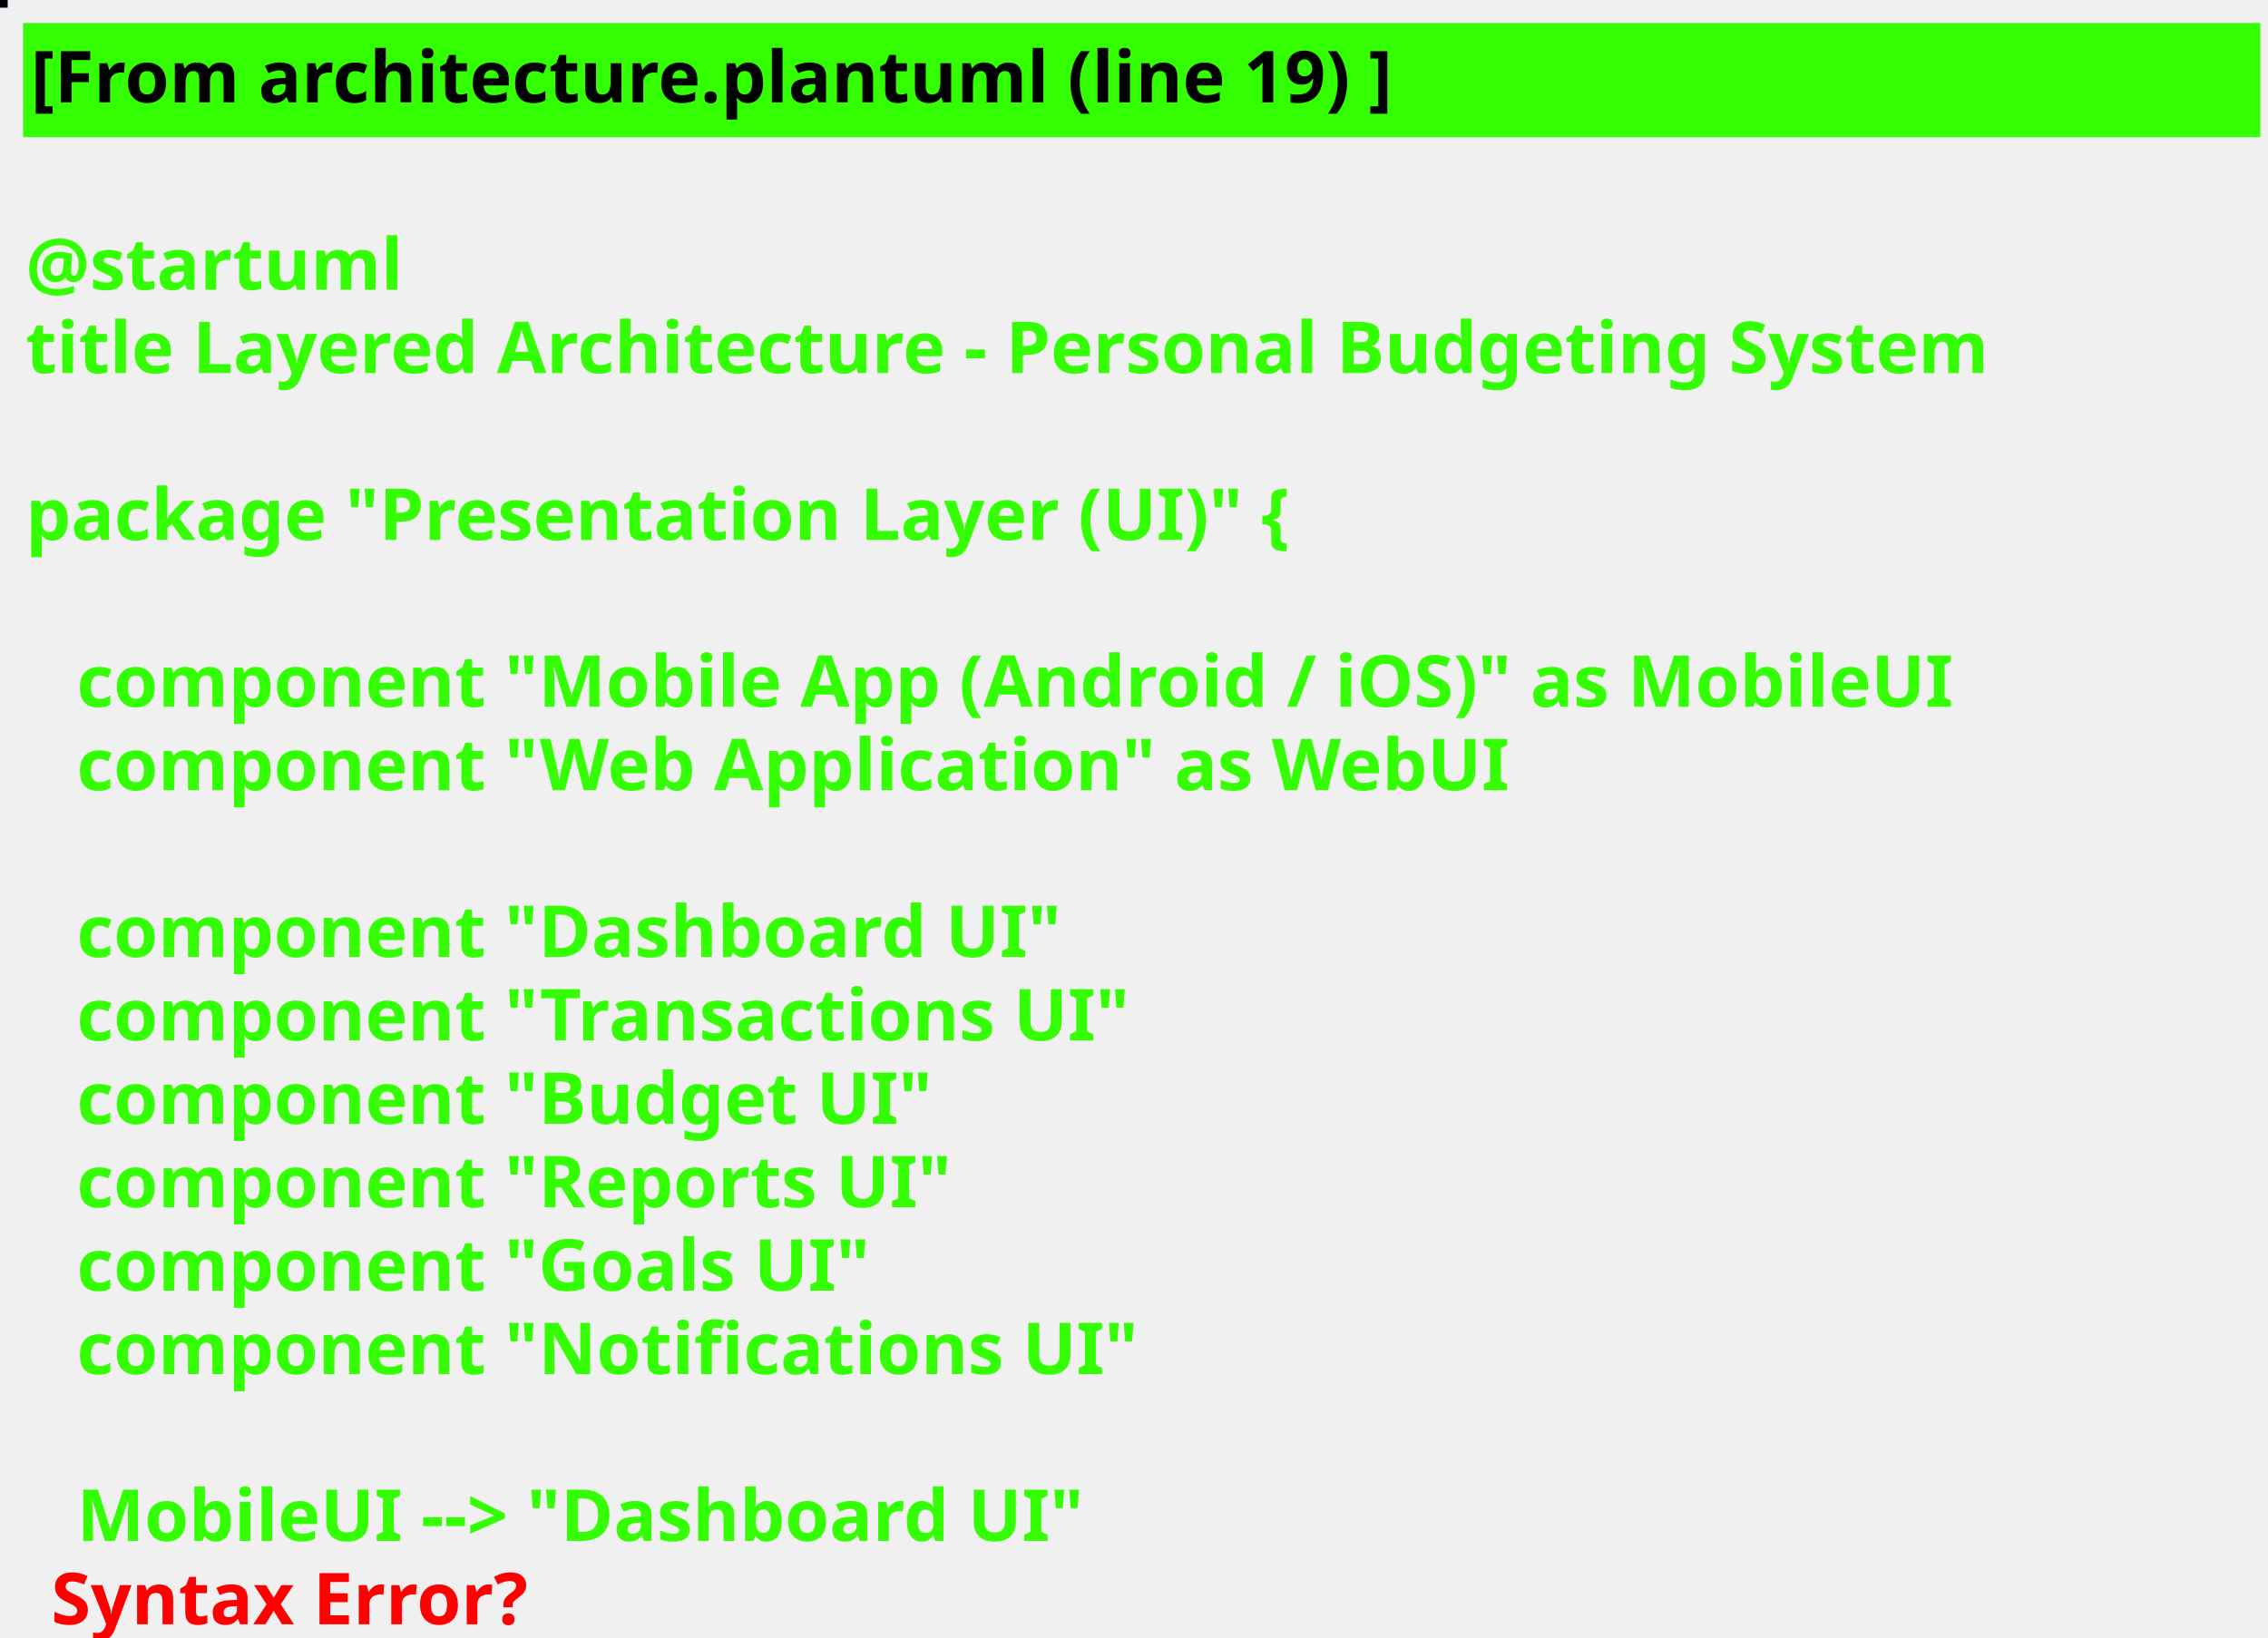
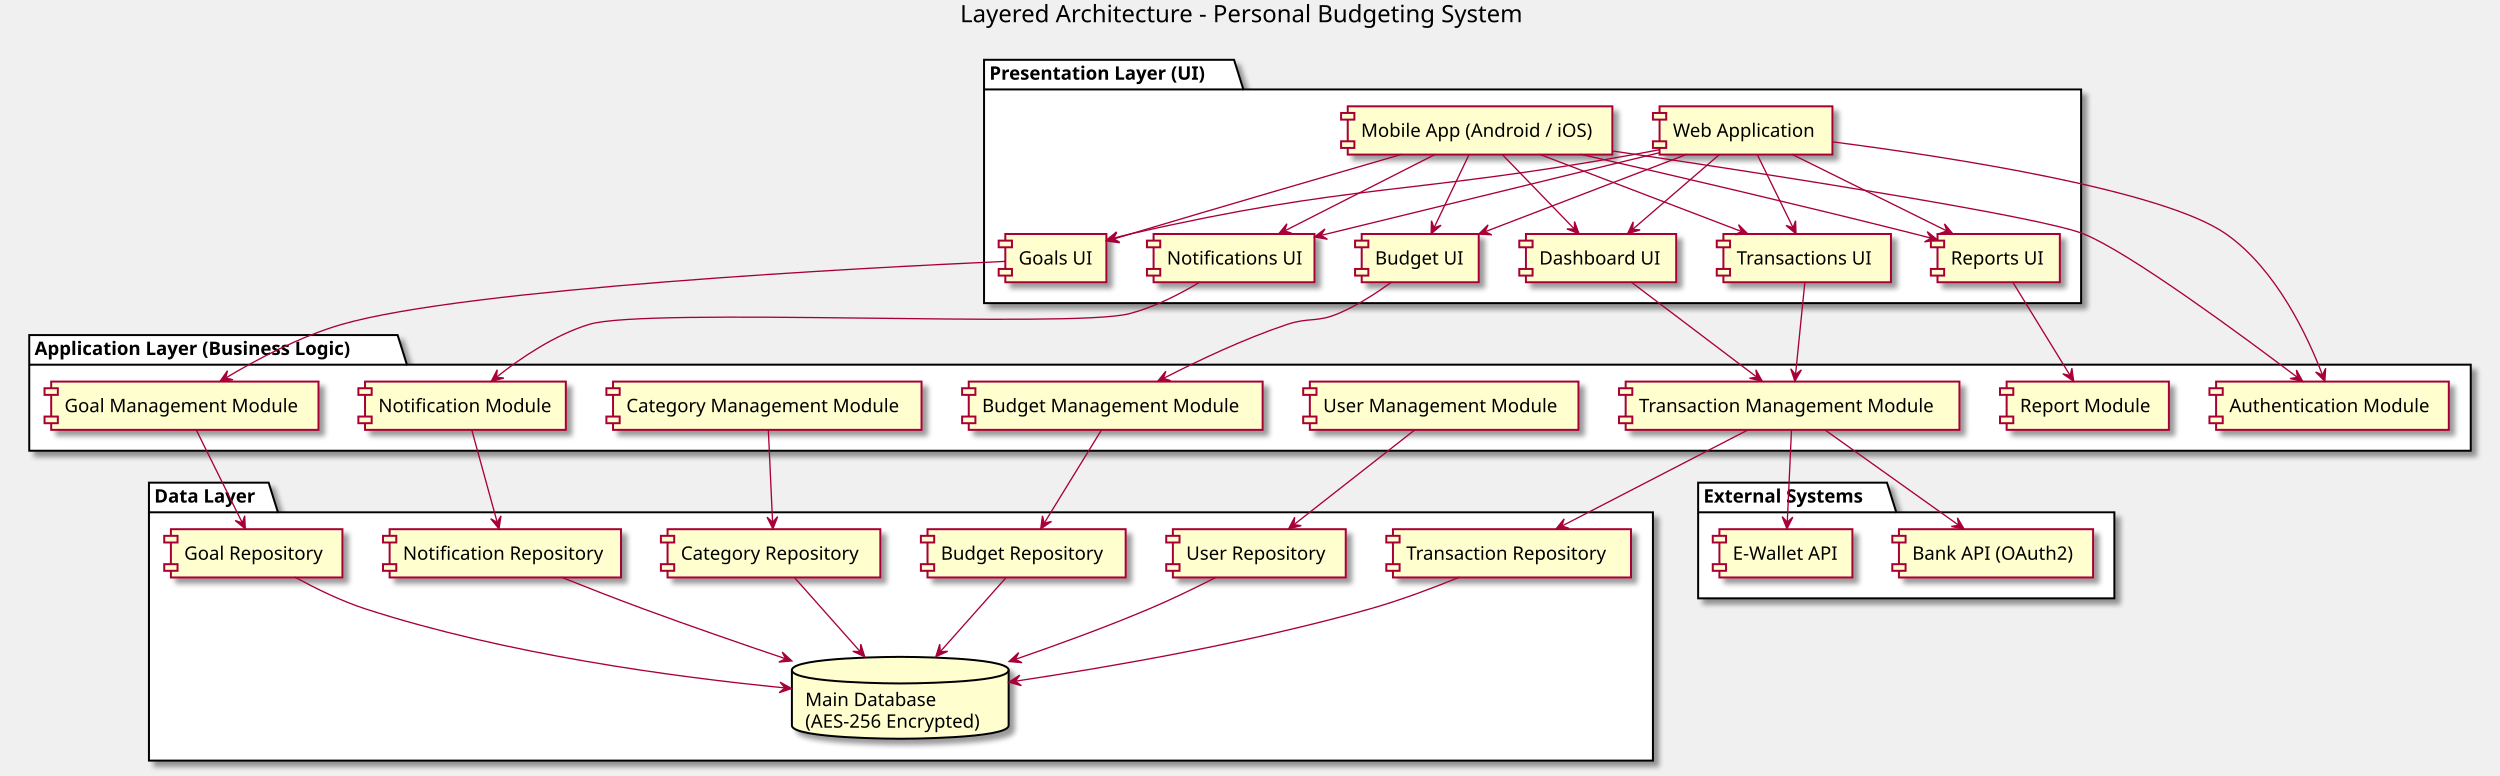
- <svg xmlns="http://www.w3.org/2000/svg" contentScriptType="application/ecmascript" contentStyleType="text/css" height="320px" preserveAspectRatio="none" style="width:443px;height:320px;background:#000000;" version="1.1" viewBox="0 0 443 320" width="443px" zoomAndPan="magnify">
-   <defs />
+ <svg xmlns="http://www.w3.org/2000/svg" contentScriptType="application/ecmascript" contentStyleType="text/css" height="583px" preserveAspectRatio="none" style="width:1880px;height:583px;" version="1.1" viewBox="0 0 1880 583" width="1880px" zoomAndPan="magnify">
+   <defs>
+     <filter height="300%" id="f1dls8eyotpscg" width="300%" x="-1" y="-1">
+       <feGaussianBlur result="blurOut" stdDeviation="2.0" />
+       <feColorMatrix in="blurOut" result="blurOut2" type="matrix" values="0 0 0 0 0 0 0 0 0 0 0 0 0 0 0 0 0 0 .4 0" />
+       <feOffset dx="4.0" dy="4.0" in="blurOut2" result="blurOut3" />
+       <feBlend in="SourceGraphic" in2="blurOut3" mode="normal" />
+     </filter>
+   </defs>
  <g>
-     <rect fill="#04000B" height="1" style="stroke: #04000B; stroke-width: 1.0;" width="1" x="0" y="0" />
-     <rect fill="#33FF02" height="21.297" style="stroke: #33FF02; stroke-width: 1.0;" width="436" x="5" y="5" />
-     <text fill="#000000" font-family="sans-serif" font-size="14" font-weight="bold" lengthAdjust="spacingAndGlyphs" textLength="301" x="6" y="20">[From architecture.plantuml (line 19) ]</text>
-     <text fill="#33FF02" font-family="sans-serif" font-size="14" font-weight="bold" lengthAdjust="spacingAndGlyphs" textLength="0" x="10" y="40.297" />
-     <text fill="#33FF02" font-family="sans-serif" font-size="14" font-weight="bold" lengthAdjust="spacingAndGlyphs" textLength="79" x="5" y="56.594">@startuml</text>
-     <text fill="#33FF02" font-family="sans-serif" font-size="14" font-weight="bold" lengthAdjust="spacingAndGlyphs" textLength="436" x="5" y="72.891">title Layered Architecture - Personal Budgeting System</text>
-     <text fill="#33FF02" font-family="sans-serif" font-size="14" font-weight="bold" lengthAdjust="spacingAndGlyphs" textLength="0" x="10" y="89.188" />
-     <text fill="#33FF02" font-family="sans-serif" font-size="14" font-weight="bold" lengthAdjust="spacingAndGlyphs" textLength="282" x="5" y="105.484">package "Presentation Layer (UI)" {</text>
-     <text fill="#33FF02" font-family="sans-serif" font-size="14" font-weight="bold" lengthAdjust="spacingAndGlyphs" textLength="0" x="10" y="121.781" />
-     <text fill="#33FF02" font-family="sans-serif" font-size="14" font-weight="bold" lengthAdjust="spacingAndGlyphs" textLength="409" x="15" y="138.078">component "Mobile App (Android / iOS)" as MobileUI</text>
-     <text fill="#33FF02" font-family="sans-serif" font-size="14" font-weight="bold" lengthAdjust="spacingAndGlyphs" textLength="313" x="15" y="154.375">component "Web Application" as WebUI</text>
-     <text fill="#33FF02" font-family="sans-serif" font-size="14" font-weight="bold" lengthAdjust="spacingAndGlyphs" textLength="0" x="10" y="170.672" />
-     <text fill="#33FF02" font-family="sans-serif" font-size="14" font-weight="bold" lengthAdjust="spacingAndGlyphs" textLength="213" x="15" y="186.969">component "Dashboard UI"</text>
-     <text fill="#33FF02" font-family="sans-serif" font-size="14" font-weight="bold" lengthAdjust="spacingAndGlyphs" textLength="230" x="15" y="203.266">component "Transactions UI"</text>
-     <text fill="#33FF02" font-family="sans-serif" font-size="14" font-weight="bold" lengthAdjust="spacingAndGlyphs" textLength="184" x="15" y="219.562">component "Budget UI"</text>
-     <text fill="#33FF02" font-family="sans-serif" font-size="14" font-weight="bold" lengthAdjust="spacingAndGlyphs" textLength="190" x="15" y="235.859">component "Reports UI"</text>
-     <text fill="#33FF02" font-family="sans-serif" font-size="14" font-weight="bold" lengthAdjust="spacingAndGlyphs" textLength="172" x="15" y="252.156">component "Goals UI"</text>
-     <text fill="#33FF02" font-family="sans-serif" font-size="14" font-weight="bold" lengthAdjust="spacingAndGlyphs" textLength="226" x="15" y="268.453">component "Notifications UI"</text>
-     <text fill="#33FF02" font-family="sans-serif" font-size="14" font-weight="bold" lengthAdjust="spacingAndGlyphs" textLength="0" x="10" y="284.75" />
-     <text fill="#33FF02" font-family="sans-serif" font-size="14" font-weight="bold" lengthAdjust="spacingAndGlyphs" textLength="219" x="15" y="301.047">MobileUI --&gt; "Dashboard UI"</text>
-     <text fill="#FF0000" font-family="sans-serif" font-size="14" font-weight="bold" lengthAdjust="spacingAndGlyphs" textLength="106" x="10" y="317.344">Syntax Error?</text>
+     <text fill="#000000" font-family="sans-serif" font-size="18" lengthAdjust="spacingAndGlyphs" textLength="448" x="722" y="16.708">Layered Architecture - Personal Budgeting System</text>
+     <polygon fill="#FFFFFF" filter="url(#f1dls8eyotpscg)" points="740,44.953,928,44.953,935,67.25,1565,67.25,1565,227.953,740,227.953,740,44.953" style="stroke: #000000; stroke-width: 1.5;" />
+     <line style="stroke: #000000; stroke-width: 1.5;" x1="740" x2="935" y1="67.25" y2="67.25" />
+     <text fill="#000000" font-family="sans-serif" font-size="14" font-weight="bold" lengthAdjust="spacingAndGlyphs" textLength="182" x="744" y="59.948">Presentation Layer (UI)</text>
+     <polygon fill="#FFFFFF" filter="url(#f1dls8eyotpscg)" points="22,251.953,299,251.953,306,274.25,1858,274.25,1858,338.953,22,338.953,22,251.953" style="stroke: #000000; stroke-width: 1.5;" />
+     <line style="stroke: #000000; stroke-width: 1.5;" x1="22" x2="306" y1="274.25" y2="274.25" />
+     <text fill="#000000" font-family="sans-serif" font-size="14" font-weight="bold" lengthAdjust="spacingAndGlyphs" textLength="271" x="26" y="266.948">Application Layer (Business Logic)</text>
+     <polygon fill="#FFFFFF" filter="url(#f1dls8eyotpscg)" points="112,362.953,202,362.953,209,385.25,1243,385.25,1243,571.953,112,571.953,112,362.953" style="stroke: #000000; stroke-width: 1.5;" />
+     <line style="stroke: #000000; stroke-width: 1.5;" x1="112" x2="209" y1="385.25" y2="385.25" />
+     <text fill="#000000" font-family="sans-serif" font-size="14" font-weight="bold" lengthAdjust="spacingAndGlyphs" textLength="84" x="116" y="377.948">Data Layer</text>
+     <polygon fill="#FFFFFF" filter="url(#f1dls8eyotpscg)" points="1277,362.953,1419,362.953,1426,385.25,1590,385.25,1590,449.953,1277,449.953,1277,362.953" style="stroke: #000000; stroke-width: 1.5;" />
+     <line style="stroke: #000000; stroke-width: 1.5;" x1="1277" x2="1426" y1="385.25" y2="385.25" />
+     <text fill="#000000" font-family="sans-serif" font-size="14" font-weight="bold" lengthAdjust="spacingAndGlyphs" textLength="136" x="1281" y="377.948">External Systems</text>
+     <rect fill="#FEFECE" filter="url(#f1dls8eyotpscg)" height="36.297" style="stroke: #A80036; stroke-width: 1.5;" width="199" x="1013.5" y="79.953" />
+     <rect fill="#FEFECE" height="5" style="stroke: #A80036; stroke-width: 1.5;" width="10" x="1008.5" y="84.953" />
+     <rect fill="#FEFECE" height="5" style="stroke: #A80036; stroke-width: 1.5;" width="10" x="1008.5" y="106.25" />
+     <text fill="#000000" font-family="sans-serif" font-size="14" lengthAdjust="spacingAndGlyphs" textLength="179" x="1023.5" y="102.948">Mobile App (Android / iOS)</text>
+     <rect fill="#FEFECE" filter="url(#f1dls8eyotpscg)" height="36.297" style="stroke: #A80036; stroke-width: 1.5;" width="130" x="1248" y="79.953" />
+     <rect fill="#FEFECE" height="5" style="stroke: #A80036; stroke-width: 1.5;" width="10" x="1243" y="84.953" />
+     <rect fill="#FEFECE" height="5" style="stroke: #A80036; stroke-width: 1.5;" width="10" x="1243" y="106.25" />
+     <text fill="#000000" font-family="sans-serif" font-size="14" lengthAdjust="spacingAndGlyphs" textLength="110" x="1258" y="102.948">Web Application</text>
+     <rect fill="#FEFECE" filter="url(#f1dls8eyotpscg)" height="36.297" style="stroke: #A80036; stroke-width: 1.5;" width="113" x="1147.5" y="175.953" />
+     <rect fill="#FEFECE" height="5" style="stroke: #A80036; stroke-width: 1.5;" width="10" x="1142.5" y="180.953" />
+     <rect fill="#FEFECE" height="5" style="stroke: #A80036; stroke-width: 1.5;" width="10" x="1142.5" y="202.25" />
+     <text fill="#000000" font-family="sans-serif" font-size="14" lengthAdjust="spacingAndGlyphs" textLength="93" x="1157.5" y="198.948">Dashboard UI</text>
+     <rect fill="#FEFECE" filter="url(#f1dls8eyotpscg)" height="36.297" style="stroke: #A80036; stroke-width: 1.5;" width="126" x="1296" y="175.953" />
+     <rect fill="#FEFECE" height="5" style="stroke: #A80036; stroke-width: 1.5;" width="10" x="1291" y="180.953" />
+     <rect fill="#FEFECE" height="5" style="stroke: #A80036; stroke-width: 1.5;" width="10" x="1291" y="202.25" />
+     <text fill="#000000" font-family="sans-serif" font-size="14" lengthAdjust="spacingAndGlyphs" textLength="106" x="1306" y="198.948">Transactions UI</text>
+     <rect fill="#FEFECE" filter="url(#f1dls8eyotpscg)" height="36.297" style="stroke: #A80036; stroke-width: 1.5;" width="88" x="1024" y="175.953" />
+     <rect fill="#FEFECE" height="5" style="stroke: #A80036; stroke-width: 1.5;" width="10" x="1019" y="180.953" />
+     <rect fill="#FEFECE" height="5" style="stroke: #A80036; stroke-width: 1.5;" width="10" x="1019" y="202.25" />
+     <text fill="#000000" font-family="sans-serif" font-size="14" lengthAdjust="spacingAndGlyphs" textLength="68" x="1034" y="198.948">Budget UI</text>
+     <rect fill="#FEFECE" filter="url(#f1dls8eyotpscg)" height="36.297" style="stroke: #A80036; stroke-width: 1.5;" width="92" x="1457" y="175.953" />
+     <rect fill="#FEFECE" height="5" style="stroke: #A80036; stroke-width: 1.5;" width="10" x="1452" y="180.953" />
+     <rect fill="#FEFECE" height="5" style="stroke: #A80036; stroke-width: 1.5;" width="10" x="1452" y="202.25" />
+     <text fill="#000000" font-family="sans-serif" font-size="14" lengthAdjust="spacingAndGlyphs" textLength="72" x="1467" y="198.948">Reports UI</text>
+     <rect fill="#FEFECE" filter="url(#f1dls8eyotpscg)" height="36.297" style="stroke: #A80036; stroke-width: 1.5;" width="76" x="756" y="175.953" />
+     <rect fill="#FEFECE" height="5" style="stroke: #A80036; stroke-width: 1.5;" width="10" x="751" y="180.953" />
+     <rect fill="#FEFECE" height="5" style="stroke: #A80036; stroke-width: 1.5;" width="10" x="751" y="202.25" />
+     <text fill="#000000" font-family="sans-serif" font-size="14" lengthAdjust="spacingAndGlyphs" textLength="56" x="766" y="198.948">Goals UI</text>
+     <rect fill="#FEFECE" filter="url(#f1dls8eyotpscg)" height="36.297" style="stroke: #A80036; stroke-width: 1.5;" width="121" x="867.5" y="175.953" />
+     <rect fill="#FEFECE" height="5" style="stroke: #A80036; stroke-width: 1.5;" width="10" x="862.5" y="180.953" />
+     <rect fill="#FEFECE" height="5" style="stroke: #A80036; stroke-width: 1.5;" width="10" x="862.5" y="202.25" />
+     <text fill="#000000" font-family="sans-serif" font-size="14" lengthAdjust="spacingAndGlyphs" textLength="101" x="877.5" y="198.948">Notifications UI</text>
+     <rect fill="#FEFECE" filter="url(#f1dls8eyotpscg)" height="36.297" style="stroke: #A80036; stroke-width: 1.5;" width="175" x="1666.5" y="286.953" />
+     <rect fill="#FEFECE" height="5" style="stroke: #A80036; stroke-width: 1.5;" width="10" x="1661.5" y="291.953" />
+     <rect fill="#FEFECE" height="5" style="stroke: #A80036; stroke-width: 1.5;" width="10" x="1661.5" y="313.25" />
+     <text fill="#000000" font-family="sans-serif" font-size="14" lengthAdjust="spacingAndGlyphs" textLength="155" x="1676.5" y="309.948">Authentication Module</text>
+     <rect fill="#FEFECE" filter="url(#f1dls8eyotpscg)" height="36.297" style="stroke: #A80036; stroke-width: 1.5;" width="202" x="985" y="286.953" />
+     <rect fill="#FEFECE" height="5" style="stroke: #A80036; stroke-width: 1.5;" width="10" x="980" y="291.953" />
+     <rect fill="#FEFECE" height="5" style="stroke: #A80036; stroke-width: 1.5;" width="10" x="980" y="313.25" />
+     <text fill="#000000" font-family="sans-serif" font-size="14" lengthAdjust="spacingAndGlyphs" textLength="182" x="995" y="309.948">User Management Module</text>
+     <rect fill="#FEFECE" filter="url(#f1dls8eyotpscg)" height="36.297" style="stroke: #A80036; stroke-width: 1.5;" width="251" x="1222.5" y="286.953" />
+     <rect fill="#FEFECE" height="5" style="stroke: #A80036; stroke-width: 1.5;" width="10" x="1217.5" y="291.953" />
+     <rect fill="#FEFECE" height="5" style="stroke: #A80036; stroke-width: 1.5;" width="10" x="1217.5" y="313.25" />
+     <text fill="#000000" font-family="sans-serif" font-size="14" lengthAdjust="spacingAndGlyphs" textLength="231" x="1232.5" y="309.948">Transaction Management Module</text>
+     <rect fill="#FEFECE" filter="url(#f1dls8eyotpscg)" height="36.297" style="stroke: #A80036; stroke-width: 1.5;" width="221" x="728.5" y="286.953" />
+     <rect fill="#FEFECE" height="5" style="stroke: #A80036; stroke-width: 1.5;" width="10" x="723.5" y="291.953" />
+     <rect fill="#FEFECE" height="5" style="stroke: #A80036; stroke-width: 1.5;" width="10" x="723.5" y="313.25" />
+     <text fill="#000000" font-family="sans-serif" font-size="14" lengthAdjust="spacingAndGlyphs" textLength="201" x="738.5" y="309.948">Budget Management Module</text>
+     <rect fill="#FEFECE" filter="url(#f1dls8eyotpscg)" height="36.297" style="stroke: #A80036; stroke-width: 1.5;" width="232" x="461" y="286.953" />
+     <rect fill="#FEFECE" height="5" style="stroke: #A80036; stroke-width: 1.5;" width="10" x="456" y="291.953" />
+     <rect fill="#FEFECE" height="5" style="stroke: #A80036; stroke-width: 1.5;" width="10" x="456" y="313.25" />
+     <text fill="#000000" font-family="sans-serif" font-size="14" lengthAdjust="spacingAndGlyphs" textLength="212" x="471" y="309.948">Category Management Module</text>
+     <rect fill="#FEFECE" filter="url(#f1dls8eyotpscg)" height="36.297" style="stroke: #A80036; stroke-width: 1.5;" width="201" x="38.5" y="286.953" />
+     <rect fill="#FEFECE" height="5" style="stroke: #A80036; stroke-width: 1.5;" width="10" x="33.5" y="291.953" />
+     <rect fill="#FEFECE" height="5" style="stroke: #A80036; stroke-width: 1.5;" width="10" x="33.5" y="313.25" />
+     <text fill="#000000" font-family="sans-serif" font-size="14" lengthAdjust="spacingAndGlyphs" textLength="181" x="48.5" y="309.948">Goal Management Module</text>
+     <rect fill="#FEFECE" filter="url(#f1dls8eyotpscg)" height="36.297" style="stroke: #A80036; stroke-width: 1.5;" width="122" x="1509" y="286.953" />
+     <rect fill="#FEFECE" height="5" style="stroke: #A80036; stroke-width: 1.5;" width="10" x="1504" y="291.953" />
+     <rect fill="#FEFECE" height="5" style="stroke: #A80036; stroke-width: 1.5;" width="10" x="1504" y="313.25" />
+     <text fill="#000000" font-family="sans-serif" font-size="14" lengthAdjust="spacingAndGlyphs" textLength="102" x="1519" y="309.948">Report Module</text>
+     <rect fill="#FEFECE" filter="url(#f1dls8eyotpscg)" height="36.297" style="stroke: #A80036; stroke-width: 1.5;" width="151" x="274.5" y="286.953" />
+     <rect fill="#FEFECE" height="5" style="stroke: #A80036; stroke-width: 1.5;" width="10" x="269.5" y="291.953" />
+     <rect fill="#FEFECE" height="5" style="stroke: #A80036; stroke-width: 1.5;" width="10" x="269.5" y="313.25" />
+     <text fill="#000000" font-family="sans-serif" font-size="14" lengthAdjust="spacingAndGlyphs" textLength="131" x="284.5" y="309.948">Notification Module</text>
+     <path d="M595.5,503.953 C595.5,493.953 677,493.953 677,493.953 C677,493.953 758.5,493.953 758.5,503.953 L758.5,545.547 C758.5,555.547 677,555.547 677,555.547 C677,555.547 595.5,555.547 595.5,545.547 L595.5,503.953 " fill="#FEFECE" filter="url(#f1dls8eyotpscg)" style="stroke: #000000; stroke-width: 1.5;" />
+     <path d="M595.5,503.953 C595.5,513.953 677,513.953 677,513.953 C677,513.953 758.5,513.953 758.5,503.953 " fill="none" style="stroke: #000000; stroke-width: 1.5;" />
+     <text fill="#000000" font-family="sans-serif" font-size="14" lengthAdjust="spacingAndGlyphs" textLength="102" x="605.5" y="530.948">Main Database</text>
+     <text fill="#000000" font-family="sans-serif" font-size="14" lengthAdjust="spacingAndGlyphs" textLength="143" x="605.5" y="547.245">(AES-256 Encrypted)</text>
+     <rect fill="#FEFECE" filter="url(#f1dls8eyotpscg)" height="36.297" style="stroke: #A80036; stroke-width: 1.5;" width="130" x="882" y="397.953" />
+     <rect fill="#FEFECE" height="5" style="stroke: #A80036; stroke-width: 1.5;" width="10" x="877" y="402.953" />
+     <rect fill="#FEFECE" height="5" style="stroke: #A80036; stroke-width: 1.5;" width="10" x="877" y="424.25" />
+     <text fill="#000000" font-family="sans-serif" font-size="14" lengthAdjust="spacingAndGlyphs" textLength="110" x="892" y="420.948">User Repository</text>
+     <rect fill="#FEFECE" filter="url(#f1dls8eyotpscg)" height="36.297" style="stroke: #A80036; stroke-width: 1.5;" width="179" x="1047.5" y="397.953" />
+     <rect fill="#FEFECE" height="5" style="stroke: #A80036; stroke-width: 1.5;" width="10" x="1042.5" y="402.953" />
+     <rect fill="#FEFECE" height="5" style="stroke: #A80036; stroke-width: 1.5;" width="10" x="1042.5" y="424.25" />
+     <text fill="#000000" font-family="sans-serif" font-size="14" lengthAdjust="spacingAndGlyphs" textLength="159" x="1057.5" y="420.948">Transaction Repository</text>
+     <rect fill="#FEFECE" filter="url(#f1dls8eyotpscg)" height="36.297" style="stroke: #A80036; stroke-width: 1.5;" width="149" x="697.5" y="397.953" />
+     <rect fill="#FEFECE" height="5" style="stroke: #A80036; stroke-width: 1.5;" width="10" x="692.5" y="402.953" />
+     <rect fill="#FEFECE" height="5" style="stroke: #A80036; stroke-width: 1.5;" width="10" x="692.5" y="424.25" />
+     <text fill="#000000" font-family="sans-serif" font-size="14" lengthAdjust="spacingAndGlyphs" textLength="129" x="707.5" y="420.948">Budget Repository</text>
+     <rect fill="#FEFECE" filter="url(#f1dls8eyotpscg)" height="36.297" style="stroke: #A80036; stroke-width: 1.5;" width="160" x="502" y="397.953" />
+     <rect fill="#FEFECE" height="5" style="stroke: #A80036; stroke-width: 1.5;" width="10" x="497" y="402.953" />
+     <rect fill="#FEFECE" height="5" style="stroke: #A80036; stroke-width: 1.5;" width="10" x="497" y="424.25" />
+     <text fill="#000000" font-family="sans-serif" font-size="14" lengthAdjust="spacingAndGlyphs" textLength="140" x="512" y="420.948">Category Repository</text>
+     <rect fill="#FEFECE" filter="url(#f1dls8eyotpscg)" height="36.297" style="stroke: #A80036; stroke-width: 1.5;" width="129" x="128.5" y="397.953" />
+     <rect fill="#FEFECE" height="5" style="stroke: #A80036; stroke-width: 1.5;" width="10" x="123.5" y="402.953" />
+     <rect fill="#FEFECE" height="5" style="stroke: #A80036; stroke-width: 1.5;" width="10" x="123.5" y="424.25" />
+     <text fill="#000000" font-family="sans-serif" font-size="14" lengthAdjust="spacingAndGlyphs" textLength="109" x="138.5" y="420.948">Goal Repository</text>
+     <rect fill="#FEFECE" filter="url(#f1dls8eyotpscg)" height="36.297" style="stroke: #A80036; stroke-width: 1.5;" width="174" x="293" y="397.953" />
+     <rect fill="#FEFECE" height="5" style="stroke: #A80036; stroke-width: 1.5;" width="10" x="288" y="402.953" />
+     <rect fill="#FEFECE" height="5" style="stroke: #A80036; stroke-width: 1.5;" width="10" x="288" y="424.25" />
+     <text fill="#000000" font-family="sans-serif" font-size="14" lengthAdjust="spacingAndGlyphs" textLength="154" x="303" y="420.948">Notification Repository</text>
+     <rect fill="#FEFECE" filter="url(#f1dls8eyotpscg)" height="36.297" style="stroke: #A80036; stroke-width: 1.5;" width="146" x="1428" y="397.953" />
+     <rect fill="#FEFECE" height="5" style="stroke: #A80036; stroke-width: 1.5;" width="10" x="1423" y="402.953" />
+     <rect fill="#FEFECE" height="5" style="stroke: #A80036; stroke-width: 1.5;" width="10" x="1423" y="424.25" />
+     <text fill="#000000" font-family="sans-serif" font-size="14" lengthAdjust="spacingAndGlyphs" textLength="126" x="1438" y="420.948">Bank API (OAuth2)</text>
+     <rect fill="#FEFECE" filter="url(#f1dls8eyotpscg)" height="36.297" style="stroke: #A80036; stroke-width: 1.5;" width="100" x="1293" y="397.953" />
+     <rect fill="#FEFECE" height="5" style="stroke: #A80036; stroke-width: 1.5;" width="10" x="1288" y="402.953" />
+     <rect fill="#FEFECE" height="5" style="stroke: #A80036; stroke-width: 1.5;" width="10" x="1288" y="424.25" />
+     <text fill="#000000" font-family="sans-serif" font-size="14" lengthAdjust="spacingAndGlyphs" textLength="80" x="1303" y="420.948">E-Wallet API</text>
+     <path d="M1129.69,116.193 C1144.96,131.963 1167.57,155.323 1183.84,172.123 " fill="none" id="MobileUI-&gt;DashUI" style="stroke: #A80036; stroke-width: 1.0;" />
+     <polygon fill="#A80036" points="1187.42,175.823,1184.034,166.575,1183.942,172.231,1178.286,172.139,1187.42,175.823" style="stroke: #A80036; stroke-width: 1.0;" />
+     <path d="M1157.55,115.973 C1200.43,132.363 1265.15,157.093 1309.59,174.073 " fill="none" id="MobileUI-&gt;TransUI" style="stroke: #A80036; stroke-width: 1.0;" />
+     <polygon fill="#A80036" points="1314.37,175.903,1307.391,168.953,1309.7,174.118,1304.535,176.426,1314.37,175.903" style="stroke: #A80036; stroke-width: 1.0;" />
+     <path d="M1104.75,116.193 C1097.32,131.693 1086.39,154.543 1078.38,171.273 " fill="none" id="MobileUI-&gt;BudgUI" style="stroke: #A80036; stroke-width: 1.0;" />
+     <polygon fill="#A80036" points="1076.2,175.823,1083.689,169.427,1078.356,171.312,1076.471,165.978,1076.2,175.823" style="stroke: #A80036; stroke-width: 1.0;" />
+     <path d="M1188.5,116.003 C1254.88,131.163 1354.05,154.243 1440,175.953 C1443.86,176.933 1447.85,177.953 1451.86,179.003 " fill="none" id="MobileUI-&gt;RepUI" style="stroke: #A80036; stroke-width: 1.0;" />
+     <polygon fill="#A80036" points="1456.94,180.343,1449.251,174.189,1452.104,179.073,1447.219,181.927,1456.94,180.343" style="stroke: #A80036; stroke-width: 1.0;" />
+     <path d="M1054.19,115.993 C1000.86,131.483 920.1,155.053 850,175.953 C845.87,177.183 841.57,178.473 837.28,179.773 " fill="none" id="MobileUI-&gt;GoalUI" style="stroke: #A80036; stroke-width: 1.0;" />
+     <polygon fill="#A80036" points="832.24,181.293,842.011,182.525,837.027,179.85,839.702,174.865,832.24,181.293" style="stroke: #A80036; stroke-width: 1.0;" />
+     <path d="M1079.5,115.973 C1047.64,132.163 999.76,156.493 966.38,173.453 " fill="none" id="MobileUI-&gt;NotifUI" style="stroke: #A80036; stroke-width: 1.0;" />
+     <polygon fill="#A80036" points="961.56,175.903,971.395,175.381,966.015,173.633,967.763,168.253,961.56,175.903" style="stroke: #A80036; stroke-width: 1.0;" />
+     <path d="M1293.26,115.973 C1274.86,131.843 1247.37,155.543 1227.77,172.453 " fill="none" id="WebUI-&gt;DashUI" style="stroke: #A80036; stroke-width: 1.0;" />
+     <polygon fill="#A80036" points="1223.96,175.743,1233.385,172.885,1227.743,172.474,1228.154,166.832,1223.96,175.743" style="stroke: #A80036; stroke-width: 1.0;" />
+     <path d="M1321.44,116.193 C1329.02,131.693 1340.2,154.543 1348.39,171.273 " fill="none" id="WebUI-&gt;TransUI" style="stroke: #A80036; stroke-width: 1.0;" />
+     <polygon fill="#A80036" points="1350.62,175.823,1350.248,165.981,1348.418,171.334,1343.066,169.504,1350.62,175.823" style="stroke: #A80036; stroke-width: 1.0;" />
+     <path d="M1268.63,115.973 C1225.79,132.413 1161.07,157.243 1116.79,174.233 " fill="none" id="WebUI-&gt;BudgUI" style="stroke: #A80036; stroke-width: 1.0;" />
+     <polygon fill="#A80036" points="1112.04,176.053,1121.875,176.576,1116.71,174.268,1119.018,169.103,1112.04,176.053" style="stroke: #A80036; stroke-width: 1.0;" />
+     <path d="M1347.41,115.973 C1380.26,132.233 1429.7,156.693 1464,173.663 " fill="none" id="WebUI-&gt;RepUI" style="stroke: #A80036; stroke-width: 1.0;" />
+     <polygon fill="#A80036" points="1468.53,175.903,1462.23,168.333,1464.046,173.69,1458.689,175.506,1468.53,175.903" style="stroke: #A80036; stroke-width: 1.0;" />
+     <path d="M1247.81,112.593 C1241.8,113.763 1235.79,114.903 1230,115.953 C1061.76,146.453 1016.65,137.693 850,175.953 C845.8,176.913 841.46,178.033 837.13,179.213 " fill="none" id="WebUI-&gt;GoalUI" style="stroke: #A80036; stroke-width: 1.0;" />
+     <polygon fill="#A80036" points="832.07,180.633,841.814,182.068,836.886,179.29,839.664,174.362,832.07,180.633" style="stroke: #A80036; stroke-width: 1.0;" />
+     <path d="M1247.69,114.903 C1176.88,132.193 1064.5,159.623 993.58,176.943 " fill="none" id="WebUI-&gt;NotifUI" style="stroke: #A80036; stroke-width: 1.0;" />
+     <polygon fill="#A80036" points="988.55,178.173,998.242,179.925,993.407,176.987,996.345,172.153,988.55,178.173" style="stroke: #A80036; stroke-width: 1.0;" />
+     <path d="M1212.71,113.543 C1336.32,131.983 1534.73,162.913 1567,175.953 C1601.01,189.703 1684.7,251.343 1727.65,283.803 " fill="none" id="MobileUI-&gt;AuthMod" style="stroke: #A80036; stroke-width: 1.0;" />
+     <polygon fill="#A80036" points="1731.67,286.853,1726.905,278.234,1727.682,283.837,1722.079,284.615,1731.67,286.853" style="stroke: #A80036; stroke-width: 1.0;" />
+     <path d="M1378.2,106.683 C1468.81,118.443 1626.96,142.993 1674,175.953 C1711.74,202.393 1735.37,252.893 1746.48,281.933 " fill="none" id="WebUI-&gt;AuthMod" style="stroke: #A80036; stroke-width: 1.0;" />
+     <polygon fill="#A80036" points="1748.28,286.753,1748.865,276.922,1746.524,282.072,1741.375,279.731,1748.28,286.753" style="stroke: #A80036; stroke-width: 1.0;" />
+     <path d="M1226.5,211.983 C1252.03,231.313 1293.65,262.813 1320.93,283.463 " fill="none" id="DashUI-&gt;TransMod" style="stroke: #A80036; stroke-width: 1.0;" />
+     <polygon fill="#A80036" points="1325.18,286.683,1320.415,278.064,1321.192,283.667,1315.589,284.445,1325.18,286.683" style="stroke: #A80036; stroke-width: 1.0;" />
+     <path d="M1357.28,211.983 C1355.39,230.753 1352.33,261.003 1350.25,281.653 " fill="none" id="TransUI-&gt;TransMod" style="stroke: #A80036; stroke-width: 1.0;" />
+     <polygon fill="#A80036" points="1349.74,286.683,1354.618,278.127,1350.239,281.708,1346.658,277.329,1349.74,286.683" style="stroke: #A80036; stroke-width: 1.0;" />
+     <path d="M1046.48,212.113 C1035.05,220.443 1020.41,229.933 1006,235.953 C990.08,242.613 984.38,238.503 968,243.953 C935.57,254.753 900.5,271.413 875.13,284.433 " fill="none" id="BudgUI-&gt;BudgMod" style="stroke: #A80036; stroke-width: 1.0;" />
+     <polygon fill="#A80036" points="870.51,286.823,880.343,286.263,874.956,284.536,876.683,279.149,870.51,286.823" style="stroke: #A80036; stroke-width: 1.0;" />
+     <path d="M1513.47,211.983 C1525.1,230.913 1543.92,261.523 1556.61,282.173 " fill="none" id="RepUI-&gt;RepMod" style="stroke: #A80036; stroke-width: 1.0;" />
+     <polygon fill="#A80036" points="1559.38,286.683,1558.07,276.922,1556.759,282.425,1551.256,281.115,1559.38,286.683" style="stroke: #A80036; stroke-width: 1.0;" />
+     <path d="M755.85,196.563 C649.44,201.343 351,216.853 257,243.953 C225.74,252.963 192.97,270.363 169.92,284.103 " fill="none" id="GoalUI-&gt;GoalMod" style="stroke: #A80036; stroke-width: 1.0;" />
+     <polygon fill="#A80036" points="165.44,286.803,175.213,285.579,169.721,284.22,171.08,278.729,165.44,286.803" style="stroke: #A80036; stroke-width: 1.0;" />
+     <path d="M902.52,212.003 C887.61,220.983 868.02,231.113 849,235.953 C805.27,247.083 486.15,230.773 443,243.953 C417.08,251.863 391.49,269.273 373.74,283.313 " fill="none" id="NotifUI-&gt;NotifMod" style="stroke: #A80036; stroke-width: 1.0;" />
+     <polygon fill="#A80036" points="369.4,286.803,378.923,284.292,373.3,283.674,373.917,278.051,369.4,286.803" style="stroke: #A80036; stroke-width: 1.0;" />
+     <path d="M1064.28,322.983 C1039.64,342.313 999.46,373.813 973.13,394.463 " fill="none" id="UserMod-&gt;UserRepo" style="stroke: #A80036; stroke-width: 1.0;" />
+     <polygon fill="#A80036" points="969.02,397.683,978.568,395.269,972.952,394.595,973.627,388.978,969.02,397.683" style="stroke: #A80036; stroke-width: 1.0;" />
+     <path d="M1315.03,322.983 C1277.05,342.603 1214.76,374.783 1174.84,395.403 " fill="none" id="TransMod-&gt;TransRepo" style="stroke: #A80036; stroke-width: 1.0;" />
+     <polygon fill="#A80036" points="1170.08,397.863,1179.911,397.278,1174.52,395.565,1176.234,390.173,1170.08,397.863" style="stroke: #A80036; stroke-width: 1.0;" />
+     <path d="M828.53,322.983 C816.9,341.913 798.08,372.523 785.39,393.173 " fill="none" id="BudgMod-&gt;BudgRepo" style="stroke: #A80036; stroke-width: 1.0;" />
+     <polygon fill="#A80036" points="782.62,397.683,790.744,392.115,785.24,393.425,783.93,387.922,782.62,397.683" style="stroke: #A80036; stroke-width: 1.0;" />
+     <path d="M577.78,322.983 C578.64,341.753 580.03,372.003 580.98,392.653 " fill="none" id="CatMod-&gt;CatRepo" style="stroke: #A80036; stroke-width: 1.0;" />
+     <polygon fill="#A80036" points="581.21,397.683,584.795,388.51,580.982,392.688,576.803,388.875,581.21,397.683" style="stroke: #A80036; stroke-width: 1.0;" />
+     <path d="M147.44,322.983 C156.81,341.913 171.98,372.523 182.21,393.173 " fill="none" id="GoalMod-&gt;GoalRepo" style="stroke: #A80036; stroke-width: 1.0;" />
+     <polygon fill="#A80036" points="184.44,397.683,184.005,387.844,182.21,393.208,176.845,391.412,184.44,397.683" style="stroke: #A80036; stroke-width: 1.0;" />
+     <path d="M354.69,322.983 C359.85,341.753 368.18,372.003 373.86,392.653 " fill="none" id="NotifMod-&gt;NotifRepo" style="stroke: #A80036; stroke-width: 1.0;" />
+     <polygon fill="#A80036" points="375.25,397.683,376.719,387.944,373.924,392.862,369.006,390.067,375.25,397.683" style="stroke: #A80036; stroke-width: 1.0;" />
+     <path d="M914.7,434.033 C899.51,441.773 881.03,450.773 864,457.953 C831.78,471.543 795.69,484.733 763.88,495.713 " fill="none" id="UserRepo-&gt;DB" style="stroke: #A80036; stroke-width: 1.0;" />
+     <polygon fill="#A80036" points="758.81,497.453,768.62,498.331,763.542,495.838,766.035,490.76,758.81,497.453" style="stroke: #A80036; stroke-width: 1.0;" />
+     <path d="M1097.69,433.983 C1077.71,442.123 1052.88,451.493 1030,457.953 C940.65,483.203 835.79,501.413 763.71,512.223 " fill="none" id="TransRepo-&gt;DB" style="stroke: #A80036; stroke-width: 1.0;" />
+     <polygon fill="#A80036" points="758.58,512.993,768.074,515.611,763.524,512.25,766.886,507.7,758.58,512.993" style="stroke: #A80036; stroke-width: 1.0;" />
+     <path d="M756.74,434.143 C743.47,449.083 723.86,471.173 707.41,489.703 " fill="none" id="BudgRepo-&gt;DB" style="stroke: #A80036; stroke-width: 1.0;" />
+     <polygon fill="#A80036" points="703.73,493.843,712.691,489.757,707.045,490.1,706.702,484.453,703.73,493.843" style="stroke: #A80036; stroke-width: 1.0;" />
+     <path d="M597.26,434.143 C610.53,449.083 630.14,471.173 646.59,489.703 " fill="none" id="CatRepo-&gt;DB" style="stroke: #A80036; stroke-width: 1.0;" />
+     <polygon fill="#A80036" points="650.27,493.843,647.298,484.453,646.955,490.1,641.309,489.757,650.27,493.843" style="stroke: #A80036; stroke-width: 1.0;" />
+     <path d="M221.7,433.973 C237.04,442.383 256.53,451.973 275,457.953 C380.34,492.073 507.19,509.143 589.84,517.253 " fill="none" id="GoalRepo-&gt;DB" style="stroke: #A80036; stroke-width: 1.0;" />
+     <polygon fill="#A80036" points="595.22,517.783,586.638,512.951,590.242,517.311,585.883,520.916,595.22,517.783" style="stroke: #A80036; stroke-width: 1.0;" />
+     <path d="M422.08,434.053 C440.94,441.583 463.51,450.413 484,457.953 C518.69,470.713 557.17,484.043 590.59,495.343 " fill="none" id="NotifRepo-&gt;DB" style="stroke: #A80036; stroke-width: 1.0;" />
+     <polygon fill="#A80036" points="595.48,497.003,588.231,490.336,590.742,495.405,585.674,497.916,595.48,497.003" style="stroke: #A80036; stroke-width: 1.0;" />
+     <path d="M1371.91,322.983 C1399.22,342.443 1443.88,374.263 1472.85,394.903 " fill="none" id="TransMod-&gt;BankAPI" style="stroke: #A80036; stroke-width: 1.0;" />
+     <polygon fill="#A80036" points="1477.01,397.863,1472,389.384,1472.938,394.962,1467.359,395.9,1477.01,397.863" style="stroke: #A80036; stroke-width: 1.0;" />
+     <path d="M1347.22,322.983 C1346.36,341.753 1344.97,372.003 1344.02,392.653 " fill="none" id="TransMod-&gt;WalletAPI" style="stroke: #A80036; stroke-width: 1.0;" />
+     <polygon fill="#A80036" points="1343.79,397.683,1348.197,388.875,1344.018,392.688,1340.205,388.51,1343.79,397.683" style="stroke: #A80036; stroke-width: 1.0;" />
  </g>
</svg>
